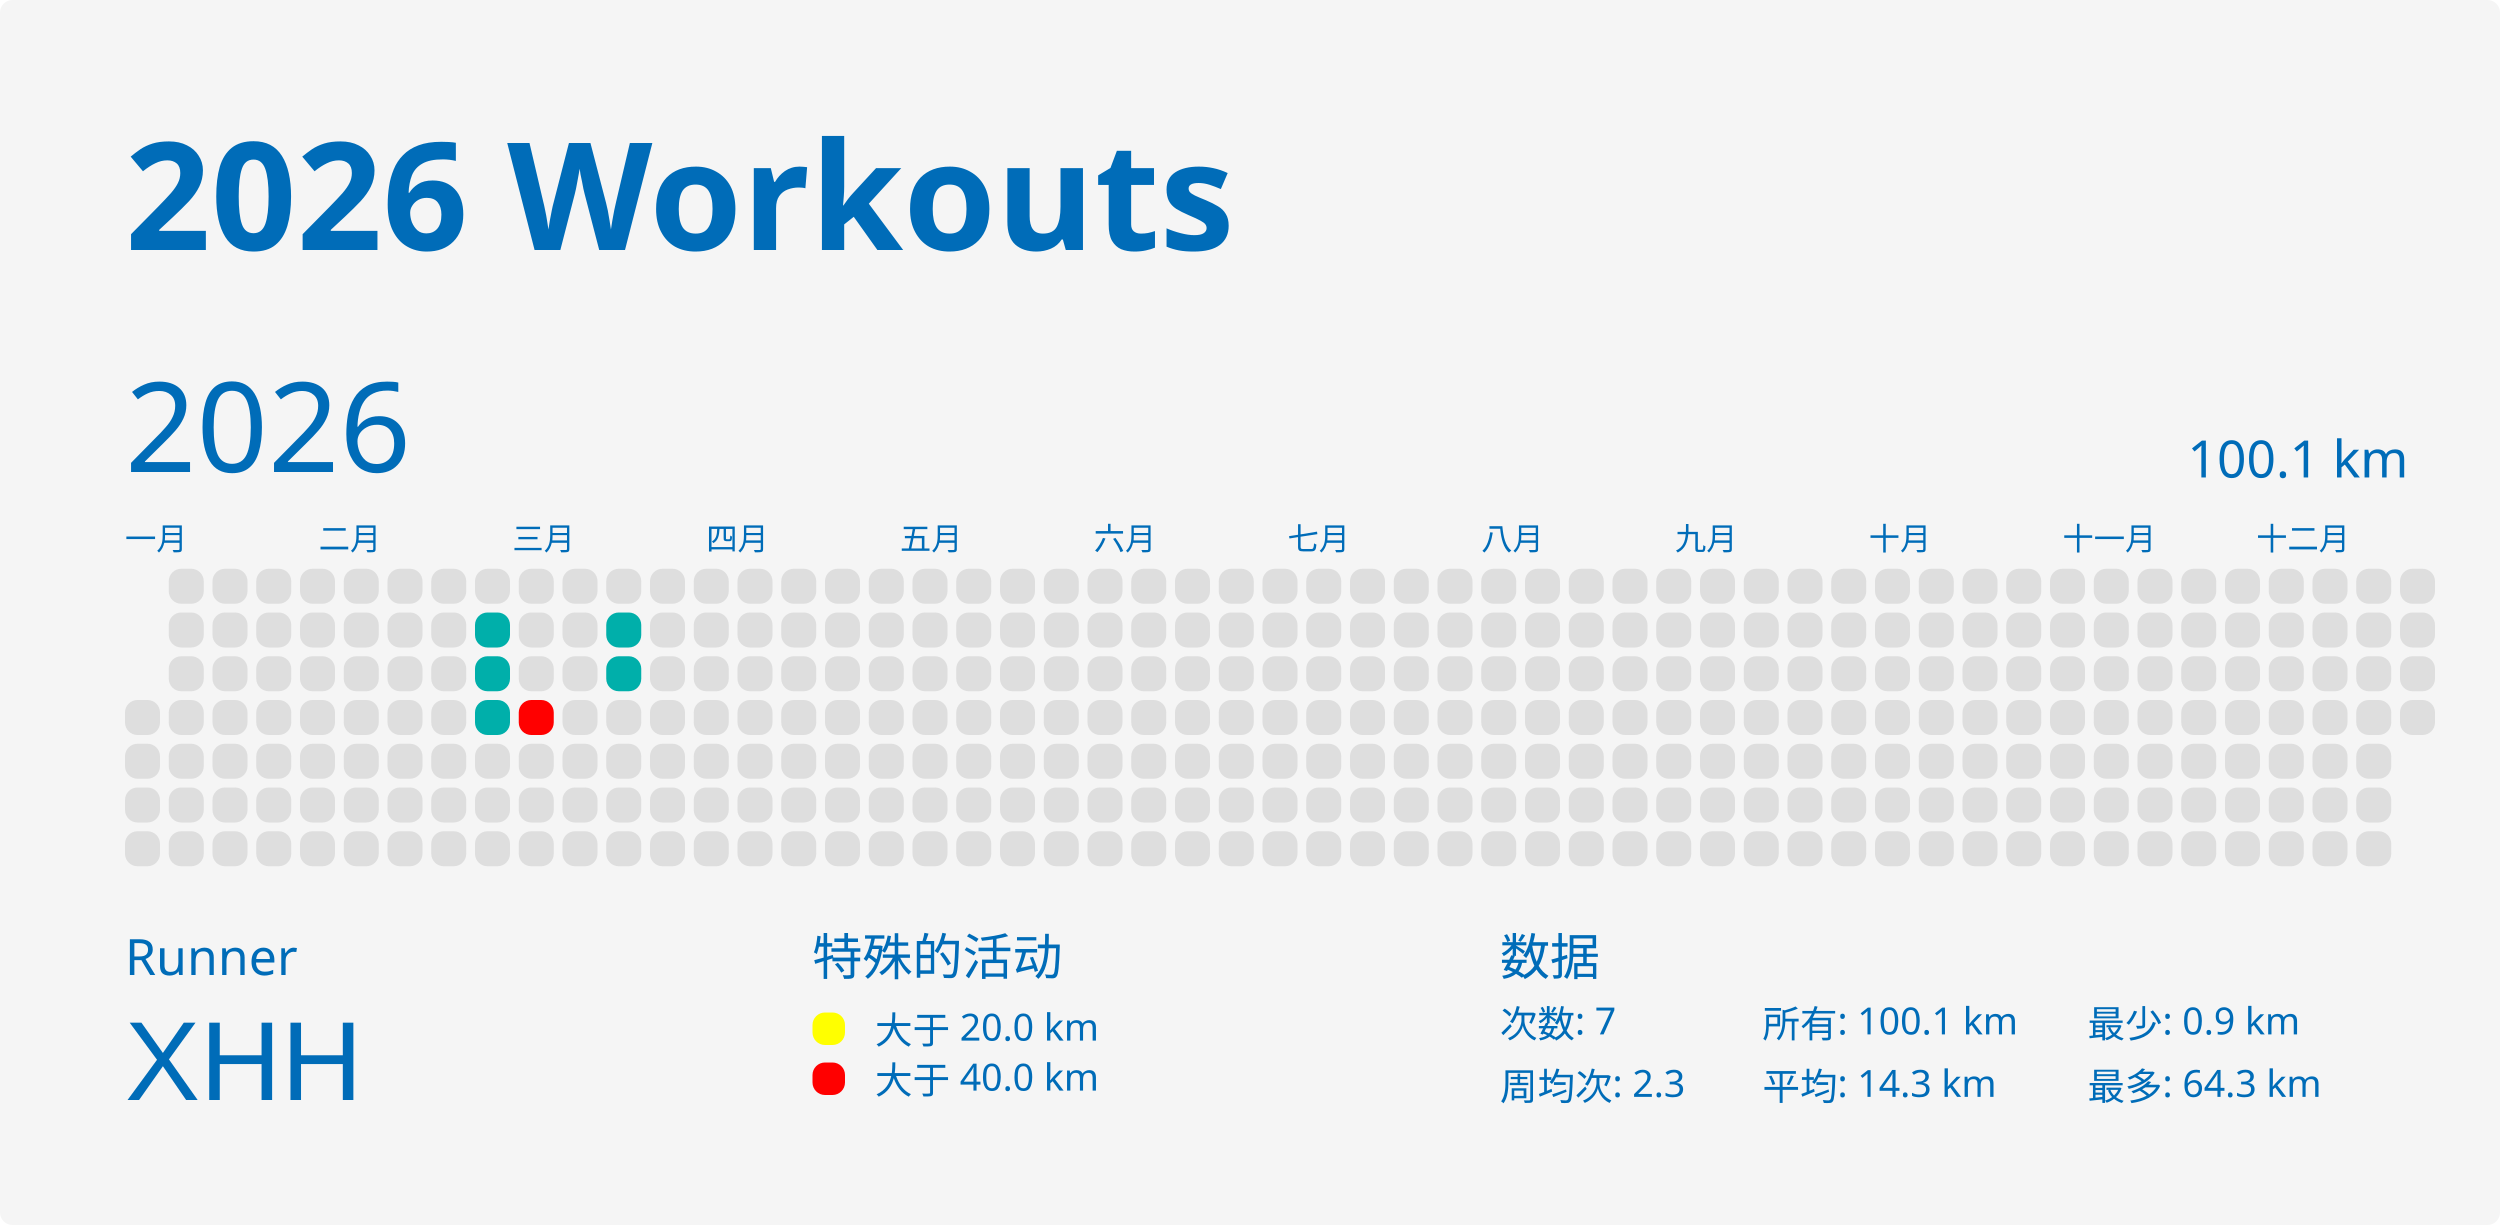
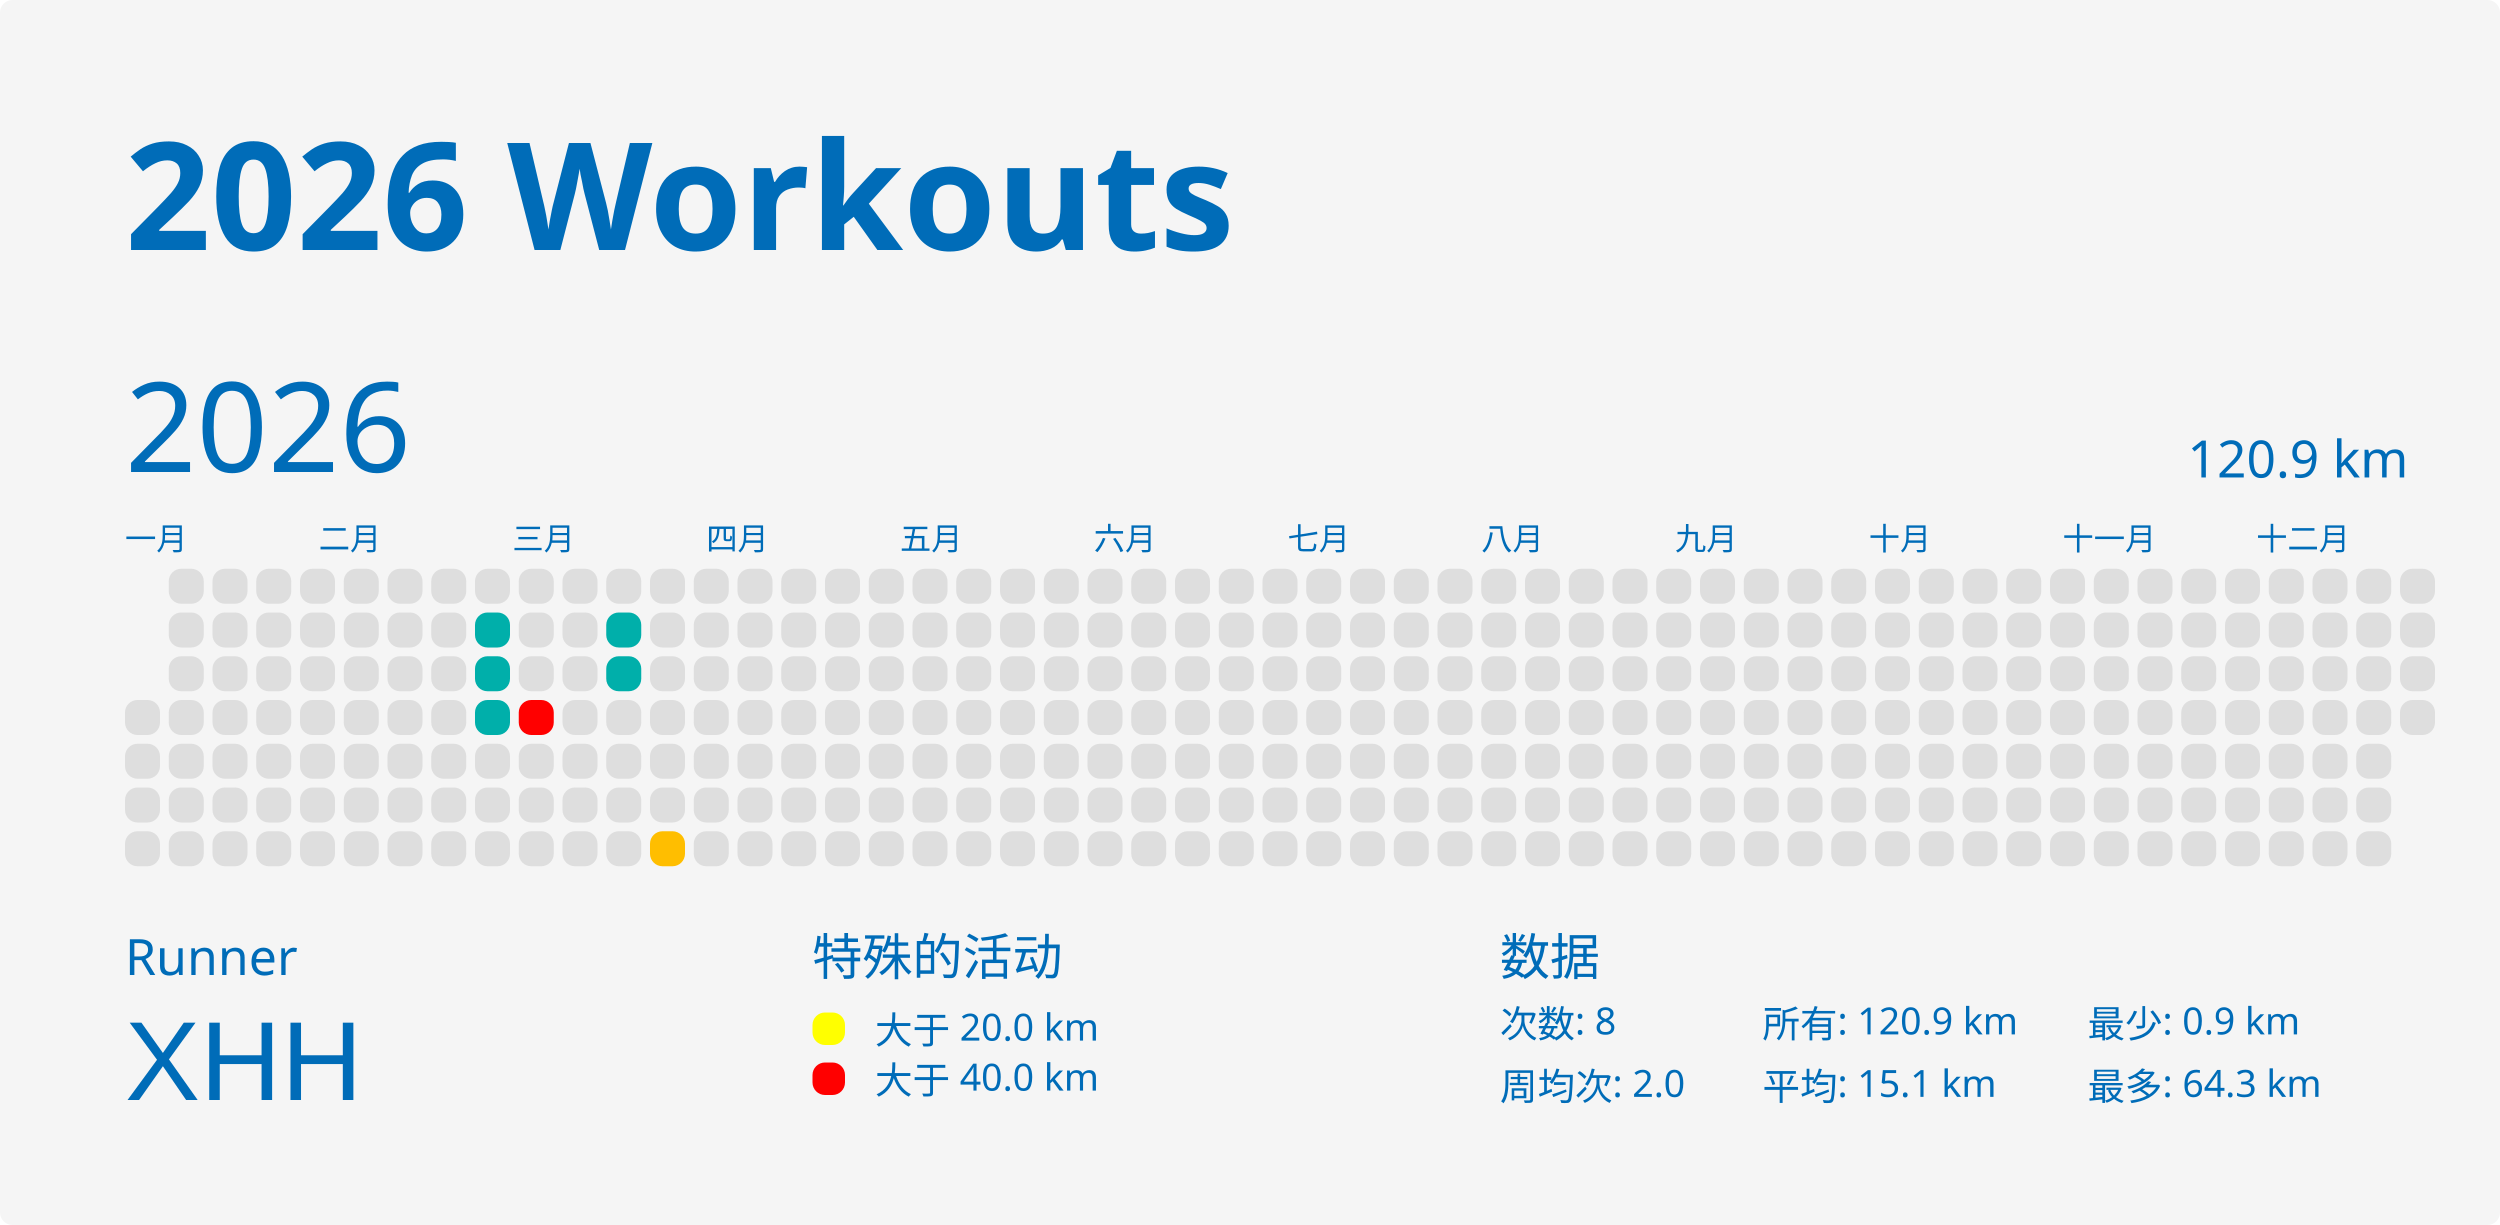
<svg xmlns="http://www.w3.org/2000/svg" baseProfile="full" height="98mm" version="1.1" viewBox="0,0,200,98" width="200mm">
  <defs />
  <rect fill="#f5f5f5" height="98" rx="1" ry="1" width="200" x="0" y="0" />
  <text fill="#006cb8" style="font-size:12px; font-family:MGI-Regular; font-weight:bold;" x="10" y="20">2026 Workouts</text>
  <text fill="#006cb8" style="font-size:4px; font-family:MGI-Regular" x="10" y="78">Runner</text>
  <text fill="#006cb8" style="font-size:9px; font-family:Arial" x="10" y="88">XHH</text>
  <text fill="#006cb8" style="font-size:4px; font-family:MGI-Regular" x="65" y="78">特殊的活动</text>
  <rect fill="yellow" height="2.6" rx="1" ry="1" width="2.6" x="65" y="81" />
  <text fill="#006cb8" style="font-size:3px; font-family:MGI-Regular" x="70" y="83.5">大于 20.0 km</text>
  <rect fill="red" height="2.6" rx="1" ry="1" width="2.6" x="65" y="85" />
  <text fill="#006cb8" style="font-size:3px; font-family:MGI-Regular" x="70" y="87.5">大于 40.0 km</text>
  <text fill="#006cb8" style="font-size:4px; font-family:MGI-Regular" x="120" y="78">数据</text>
-   <text fill="#006cb8" style="font-size:3px; font-family:MGI-Regular" x="120" y="83">次数: 7</text>
-   <text fill="#006cb8" style="font-size:3px; font-family:MGI-Regular" x="120" y="88">周均次: 2.3</text>
-   <text fill="#006cb8" style="font-size:3px; font-family:MGI-Regular" x="141" y="83">所有: 100.1 km</text>
-   <text fill="#006cb8" style="font-size:3px; font-family:MGI-Regular" x="141" y="88">平均: 14.3 km</text>
+   <text fill="#006cb8" style="font-size:3px; font-family:MGI-Regular" x="120" y="83">次数: 8</text>
+   <text fill="#006cb8" style="font-size:3px; font-family:MGI-Regular" x="120" y="88">周均次: 2.0</text>
+   <text fill="#006cb8" style="font-size:3px; font-family:MGI-Regular" x="141" y="83">所有: 120.9 km</text>
+   <text fill="#006cb8" style="font-size:3px; font-family:MGI-Regular" x="141" y="88">平均: 15.1 km</text>
  <text fill="#006cb8" style="font-size:3px; font-family:MGI-Regular" x="167" y="83">最少: 0.9 km</text>
  <text fill="#006cb8" style="font-size:3px; font-family:MGI-Regular" x="167" y="88">最多: 64.3 km</text>
  <text dominant-baseline="hanging" fill="#006cb8" style="font-size:10.0px; font-family:MGI-Regular;" x="10" y="30">2026</text>
-   <text dominant-baseline="hanging" fill="#006cb8" style="font-size:4.125px; font-family:MGI-Regular;" x="175" y="35">100.1 km</text>
+   <text dominant-baseline="hanging" fill="#006cb8" style="font-size:4.125px; font-family:MGI-Regular;" x="175" y="35">120.9 km</text>
  <text fill="#006cb8" style="font-size:2.5px; font-family:MGI-Regular" x="10.0" y="44">一月</text>
  <text fill="#006cb8" style="font-size:2.5px; font-family:MGI-Regular" x="25.5" y="44">二月</text>
  <text fill="#006cb8" style="font-size:2.5px; font-family:MGI-Regular" x="41.0" y="44">三月</text>
  <text fill="#006cb8" style="font-size:2.5px; font-family:MGI-Regular" x="56.5" y="44">四月</text>
  <text fill="#006cb8" style="font-size:2.5px; font-family:MGI-Regular" x="72.0" y="44">五月</text>
  <text fill="#006cb8" style="font-size:2.5px; font-family:MGI-Regular" x="87.5" y="44">六月</text>
  <text fill="#006cb8" style="font-size:2.5px; font-family:MGI-Regular" x="103.0" y="44">七月</text>
  <text fill="#006cb8" style="font-size:2.5px; font-family:MGI-Regular" x="118.5" y="44">八月</text>
  <text fill="#006cb8" style="font-size:2.5px; font-family:MGI-Regular" x="134.0" y="44">九月</text>
  <text fill="#006cb8" style="font-size:2.5px; font-family:MGI-Regular" x="149.5" y="44">十月</text>
  <text fill="#006cb8" style="font-size:2.5px; font-family:MGI-Regular" x="165.0" y="44">十一月</text>
  <text fill="#006cb8" style="font-size:2.5px; font-family:MGI-Regular" x="180.5" y="44">十二月</text>
  <rect fill="#dedede" height="2.8" rx="1" ry="1" width="2.8" x="10.0" y="56.0" />
  <rect fill="#dedede" height="2.8" rx="1" ry="1" width="2.8" x="10.0" y="59.5" />
  <rect fill="#dedede" height="2.8" rx="1" ry="1" width="2.8" x="10.0" y="63.0" />
  <rect fill="#dedede" height="2.8" rx="1" ry="1" width="2.8" x="10.0" y="66.5" />
  <rect fill="#dedede" height="2.8" rx="1" ry="1" width="2.8" x="13.5" y="45.5" />
  <rect fill="#dedede" height="2.8" rx="1" ry="1" width="2.8" x="13.5" y="49.0" />
  <rect fill="#dedede" height="2.8" rx="1" ry="1" width="2.8" x="13.5" y="52.5" />
  <rect fill="#dedede" height="2.8" rx="1" ry="1" width="2.8" x="13.5" y="56.0" />
  <rect fill="#dedede" height="2.8" rx="1" ry="1" width="2.8" x="13.5" y="59.5" />
  <rect fill="#dedede" height="2.8" rx="1" ry="1" width="2.8" x="13.5" y="63.0" />
  <rect fill="#dedede" height="2.8" rx="1" ry="1" width="2.8" x="13.5" y="66.5" />
  <rect fill="#dedede" height="2.8" rx="1" ry="1" width="2.8" x="17.0" y="45.5" />
  <rect fill="#dedede" height="2.8" rx="1" ry="1" width="2.8" x="17.0" y="49.0" />
  <rect fill="#dedede" height="2.8" rx="1" ry="1" width="2.8" x="17.0" y="52.5" />
  <rect fill="#dedede" height="2.8" rx="1" ry="1" width="2.8" x="17.0" y="56.0" />
  <rect fill="#dedede" height="2.8" rx="1" ry="1" width="2.8" x="17.0" y="59.5" />
  <rect fill="#dedede" height="2.8" rx="1" ry="1" width="2.8" x="17.0" y="63.0" />
  <rect fill="#dedede" height="2.8" rx="1" ry="1" width="2.8" x="17.0" y="66.5" />
  <rect fill="#dedede" height="2.8" rx="1" ry="1" width="2.8" x="20.5" y="45.5" />
  <rect fill="#dedede" height="2.8" rx="1" ry="1" width="2.8" x="20.5" y="49.0" />
  <rect fill="#dedede" height="2.8" rx="1" ry="1" width="2.8" x="20.5" y="52.5" />
  <rect fill="#dedede" height="2.8" rx="1" ry="1" width="2.8" x="20.5" y="56.0" />
  <rect fill="#dedede" height="2.8" rx="1" ry="1" width="2.8" x="20.5" y="59.5" />
  <rect fill="#dedede" height="2.8" rx="1" ry="1" width="2.8" x="20.5" y="63.0" />
  <rect fill="#dedede" height="2.8" rx="1" ry="1" width="2.8" x="20.5" y="66.5" />
  <rect fill="#dedede" height="2.8" rx="1" ry="1" width="2.8" x="24.0" y="45.5" />
  <rect fill="#dedede" height="2.8" rx="1" ry="1" width="2.8" x="24.0" y="49.0" />
  <rect fill="#dedede" height="2.8" rx="1" ry="1" width="2.8" x="24.0" y="52.5" />
  <rect fill="#dedede" height="2.8" rx="1" ry="1" width="2.8" x="24.0" y="56.0" />
  <rect fill="#dedede" height="2.8" rx="1" ry="1" width="2.8" x="24.0" y="59.5" />
  <rect fill="#dedede" height="2.8" rx="1" ry="1" width="2.8" x="24.0" y="63.0" />
  <rect fill="#dedede" height="2.8" rx="1" ry="1" width="2.8" x="24.0" y="66.5" />
  <rect fill="#dedede" height="2.8" rx="1" ry="1" width="2.8" x="27.5" y="45.5" />
  <rect fill="#dedede" height="2.8" rx="1" ry="1" width="2.8" x="27.5" y="49.0" />
  <rect fill="#dedede" height="2.8" rx="1" ry="1" width="2.8" x="27.5" y="52.5" />
  <rect fill="#dedede" height="2.8" rx="1" ry="1" width="2.8" x="27.5" y="56.0" />
  <rect fill="#dedede" height="2.8" rx="1" ry="1" width="2.8" x="27.5" y="59.5" />
  <rect fill="#dedede" height="2.8" rx="1" ry="1" width="2.8" x="27.5" y="63.0" />
  <rect fill="#dedede" height="2.8" rx="1" ry="1" width="2.8" x="27.5" y="66.5" />
  <rect fill="#dedede" height="2.8" rx="1" ry="1" width="2.8" x="31.0" y="45.5" />
  <rect fill="#dedede" height="2.8" rx="1" ry="1" width="2.8" x="31.0" y="49.0" />
  <rect fill="#dedede" height="2.8" rx="1" ry="1" width="2.8" x="31.0" y="52.5" />
  <rect fill="#dedede" height="2.8" rx="1" ry="1" width="2.8" x="31.0" y="56.0" />
  <rect fill="#dedede" height="2.8" rx="1" ry="1" width="2.8" x="31.0" y="59.5" />
  <rect fill="#dedede" height="2.8" rx="1" ry="1" width="2.8" x="31.0" y="63.0" />
  <rect fill="#dedede" height="2.8" rx="1" ry="1" width="2.8" x="31.0" y="66.5" />
  <rect fill="#dedede" height="2.8" rx="1" ry="1" width="2.8" x="34.5" y="45.5" />
  <rect fill="#dedede" height="2.8" rx="1" ry="1" width="2.8" x="34.5" y="49.0" />
  <rect fill="#dedede" height="2.8" rx="1" ry="1" width="2.8" x="34.5" y="52.5" />
  <rect fill="#dedede" height="2.8" rx="1" ry="1" width="2.8" x="34.5" y="56.0" />
  <rect fill="#dedede" height="2.8" rx="1" ry="1" width="2.8" x="34.5" y="59.5" />
  <rect fill="#dedede" height="2.8" rx="1" ry="1" width="2.8" x="34.5" y="63.0" />
  <rect fill="#dedede" height="2.8" rx="1" ry="1" width="2.8" x="34.5" y="66.5" />
  <rect fill="#dedede" height="2.8" rx="1" ry="1" width="2.8" x="38.0" y="45.5" />
  <rect fill="#00afaa" height="2.8" rx="1" ry="1" width="2.8" x="38.0" y="49.0" />
  <rect fill="#00afaa" height="2.8" rx="1" ry="1" width="2.8" x="38.0" y="52.5" />
  <rect fill="#00afaa" height="2.8" rx="1" ry="1" width="2.8" x="38.0" y="56.0" />
  <rect fill="#dedede" height="2.8" rx="1" ry="1" width="2.8" x="38.0" y="59.5" />
  <rect fill="#dedede" height="2.8" rx="1" ry="1" width="2.8" x="38.0" y="63.0" />
  <rect fill="#dedede" height="2.8" rx="1" ry="1" width="2.8" x="38.0" y="66.5" />
  <rect fill="#dedede" height="2.8" rx="1" ry="1" width="2.8" x="41.5" y="45.5" />
  <rect fill="#dedede" height="2.8" rx="1" ry="1" width="2.8" x="41.5" y="49.0" />
  <rect fill="#dedede" height="2.8" rx="1" ry="1" width="2.8" x="41.5" y="52.5" />
  <rect fill="red" height="2.8" rx="1" ry="1" width="2.8" x="41.5" y="56.0" />
  <rect fill="#dedede" height="2.8" rx="1" ry="1" width="2.8" x="41.5" y="59.5" />
  <rect fill="#dedede" height="2.8" rx="1" ry="1" width="2.8" x="41.5" y="63.0" />
  <rect fill="#dedede" height="2.8" rx="1" ry="1" width="2.8" x="41.5" y="66.5" />
  <rect fill="#dedede" height="2.8" rx="1" ry="1" width="2.8" x="45.0" y="45.5" />
  <rect fill="#dedede" height="2.8" rx="1" ry="1" width="2.8" x="45.0" y="49.0" />
  <rect fill="#dedede" height="2.8" rx="1" ry="1" width="2.8" x="45.0" y="52.5" />
  <rect fill="#dedede" height="2.8" rx="1" ry="1" width="2.8" x="45.0" y="56.0" />
  <rect fill="#dedede" height="2.8" rx="1" ry="1" width="2.8" x="45.0" y="59.5" />
  <rect fill="#dedede" height="2.8" rx="1" ry="1" width="2.8" x="45.0" y="63.0" />
  <rect fill="#dedede" height="2.8" rx="1" ry="1" width="2.8" x="45.0" y="66.5" />
  <rect fill="#dedede" height="2.8" rx="1" ry="1" width="2.8" x="48.5" y="45.5" />
  <rect fill="#00afaa" height="2.8" rx="1" ry="1" width="2.8" x="48.5" y="49.0" />
  <rect fill="#00afaa" height="2.8" rx="1" ry="1" width="2.8" x="48.5" y="52.5" />
  <rect fill="#dedede" height="2.8" rx="1" ry="1" width="2.8" x="48.5" y="56.0" />
  <rect fill="#dedede" height="2.8" rx="1" ry="1" width="2.8" x="48.5" y="59.5" />
  <rect fill="#dedede" height="2.8" rx="1" ry="1" width="2.8" x="48.5" y="63.0" />
  <rect fill="#dedede" height="2.8" rx="1" ry="1" width="2.8" x="48.5" y="66.5" />
  <rect fill="#dedede" height="2.8" rx="1" ry="1" width="2.8" x="52.0" y="45.5" />
  <rect fill="#dedede" height="2.8" rx="1" ry="1" width="2.8" x="52.0" y="49.0" />
  <rect fill="#dedede" height="2.8" rx="1" ry="1" width="2.8" x="52.0" y="52.5" />
  <rect fill="#dedede" height="2.8" rx="1" ry="1" width="2.8" x="52.0" y="56.0" />
  <rect fill="#dedede" height="2.8" rx="1" ry="1" width="2.8" x="52.0" y="59.5" />
  <rect fill="#dedede" height="2.8" rx="1" ry="1" width="2.8" x="52.0" y="63.0" />
-   <rect fill="#dedede" height="2.8" rx="1" ry="1" width="2.8" x="52.0" y="66.5" />
+   <rect fill="#ffbe00" height="2.8" rx="1" ry="1" width="2.8" x="52.0" y="66.5" />
  <rect fill="#dedede" height="2.8" rx="1" ry="1" width="2.8" x="55.5" y="45.5" />
  <rect fill="#dedede" height="2.8" rx="1" ry="1" width="2.8" x="55.5" y="49.0" />
  <rect fill="#dedede" height="2.8" rx="1" ry="1" width="2.8" x="55.5" y="52.5" />
  <rect fill="#dedede" height="2.8" rx="1" ry="1" width="2.8" x="55.5" y="56.0" />
  <rect fill="#dedede" height="2.8" rx="1" ry="1" width="2.8" x="55.5" y="59.5" />
  <rect fill="#dedede" height="2.8" rx="1" ry="1" width="2.8" x="55.5" y="63.0" />
  <rect fill="#dedede" height="2.8" rx="1" ry="1" width="2.8" x="55.5" y="66.5" />
  <rect fill="#dedede" height="2.8" rx="1" ry="1" width="2.8" x="59.0" y="45.5" />
  <rect fill="#dedede" height="2.8" rx="1" ry="1" width="2.8" x="59.0" y="49.0" />
  <rect fill="#dedede" height="2.8" rx="1" ry="1" width="2.8" x="59.0" y="52.5" />
  <rect fill="#dedede" height="2.8" rx="1" ry="1" width="2.8" x="59.0" y="56.0" />
  <rect fill="#dedede" height="2.8" rx="1" ry="1" width="2.8" x="59.0" y="59.5" />
  <rect fill="#dedede" height="2.8" rx="1" ry="1" width="2.8" x="59.0" y="63.0" />
  <rect fill="#dedede" height="2.8" rx="1" ry="1" width="2.8" x="59.0" y="66.5" />
  <rect fill="#dedede" height="2.8" rx="1" ry="1" width="2.8" x="62.5" y="45.5" />
  <rect fill="#dedede" height="2.8" rx="1" ry="1" width="2.8" x="62.5" y="49.0" />
  <rect fill="#dedede" height="2.8" rx="1" ry="1" width="2.8" x="62.5" y="52.5" />
  <rect fill="#dedede" height="2.8" rx="1" ry="1" width="2.8" x="62.5" y="56.0" />
  <rect fill="#dedede" height="2.8" rx="1" ry="1" width="2.8" x="62.5" y="59.5" />
  <rect fill="#dedede" height="2.8" rx="1" ry="1" width="2.8" x="62.5" y="63.0" />
  <rect fill="#dedede" height="2.8" rx="1" ry="1" width="2.8" x="62.5" y="66.5" />
  <rect fill="#dedede" height="2.8" rx="1" ry="1" width="2.8" x="66.0" y="45.5" />
  <rect fill="#dedede" height="2.8" rx="1" ry="1" width="2.8" x="66.0" y="49.0" />
  <rect fill="#dedede" height="2.8" rx="1" ry="1" width="2.8" x="66.0" y="52.5" />
  <rect fill="#dedede" height="2.8" rx="1" ry="1" width="2.8" x="66.0" y="56.0" />
  <rect fill="#dedede" height="2.8" rx="1" ry="1" width="2.8" x="66.0" y="59.5" />
  <rect fill="#dedede" height="2.8" rx="1" ry="1" width="2.8" x="66.0" y="63.0" />
  <rect fill="#dedede" height="2.8" rx="1" ry="1" width="2.8" x="66.0" y="66.5" />
  <rect fill="#dedede" height="2.8" rx="1" ry="1" width="2.8" x="69.5" y="45.5" />
  <rect fill="#dedede" height="2.8" rx="1" ry="1" width="2.8" x="69.5" y="49.0" />
  <rect fill="#dedede" height="2.8" rx="1" ry="1" width="2.8" x="69.5" y="52.5" />
  <rect fill="#dedede" height="2.8" rx="1" ry="1" width="2.8" x="69.5" y="56.0" />
  <rect fill="#dedede" height="2.8" rx="1" ry="1" width="2.8" x="69.5" y="59.5" />
  <rect fill="#dedede" height="2.8" rx="1" ry="1" width="2.8" x="69.5" y="63.0" />
  <rect fill="#dedede" height="2.8" rx="1" ry="1" width="2.8" x="69.5" y="66.5" />
  <rect fill="#dedede" height="2.8" rx="1" ry="1" width="2.8" x="73.0" y="45.5" />
  <rect fill="#dedede" height="2.8" rx="1" ry="1" width="2.8" x="73.0" y="49.0" />
  <rect fill="#dedede" height="2.8" rx="1" ry="1" width="2.8" x="73.0" y="52.5" />
  <rect fill="#dedede" height="2.8" rx="1" ry="1" width="2.8" x="73.0" y="56.0" />
  <rect fill="#dedede" height="2.8" rx="1" ry="1" width="2.8" x="73.0" y="59.5" />
  <rect fill="#dedede" height="2.8" rx="1" ry="1" width="2.8" x="73.0" y="63.0" />
  <rect fill="#dedede" height="2.8" rx="1" ry="1" width="2.8" x="73.0" y="66.5" />
  <rect fill="#dedede" height="2.8" rx="1" ry="1" width="2.8" x="76.5" y="45.5" />
  <rect fill="#dedede" height="2.8" rx="1" ry="1" width="2.8" x="76.5" y="49.0" />
  <rect fill="#dedede" height="2.8" rx="1" ry="1" width="2.8" x="76.5" y="52.5" />
  <rect fill="#dedede" height="2.8" rx="1" ry="1" width="2.8" x="76.5" y="56.0" />
  <rect fill="#dedede" height="2.8" rx="1" ry="1" width="2.8" x="76.5" y="59.5" />
  <rect fill="#dedede" height="2.8" rx="1" ry="1" width="2.8" x="76.5" y="63.0" />
  <rect fill="#dedede" height="2.8" rx="1" ry="1" width="2.8" x="76.5" y="66.5" />
  <rect fill="#dedede" height="2.8" rx="1" ry="1" width="2.8" x="80.0" y="45.5" />
  <rect fill="#dedede" height="2.8" rx="1" ry="1" width="2.8" x="80.0" y="49.0" />
  <rect fill="#dedede" height="2.8" rx="1" ry="1" width="2.8" x="80.0" y="52.5" />
  <rect fill="#dedede" height="2.8" rx="1" ry="1" width="2.8" x="80.0" y="56.0" />
  <rect fill="#dedede" height="2.8" rx="1" ry="1" width="2.8" x="80.0" y="59.5" />
  <rect fill="#dedede" height="2.8" rx="1" ry="1" width="2.8" x="80.0" y="63.0" />
  <rect fill="#dedede" height="2.8" rx="1" ry="1" width="2.8" x="80.0" y="66.5" />
  <rect fill="#dedede" height="2.8" rx="1" ry="1" width="2.8" x="83.5" y="45.5" />
  <rect fill="#dedede" height="2.8" rx="1" ry="1" width="2.8" x="83.5" y="49.0" />
  <rect fill="#dedede" height="2.8" rx="1" ry="1" width="2.8" x="83.5" y="52.5" />
  <rect fill="#dedede" height="2.8" rx="1" ry="1" width="2.8" x="83.5" y="56.0" />
  <rect fill="#dedede" height="2.8" rx="1" ry="1" width="2.8" x="83.5" y="59.5" />
  <rect fill="#dedede" height="2.8" rx="1" ry="1" width="2.8" x="83.5" y="63.0" />
  <rect fill="#dedede" height="2.8" rx="1" ry="1" width="2.8" x="83.5" y="66.5" />
  <rect fill="#dedede" height="2.8" rx="1" ry="1" width="2.8" x="87.0" y="45.5" />
  <rect fill="#dedede" height="2.8" rx="1" ry="1" width="2.8" x="87.0" y="49.0" />
  <rect fill="#dedede" height="2.8" rx="1" ry="1" width="2.8" x="87.0" y="52.5" />
  <rect fill="#dedede" height="2.8" rx="1" ry="1" width="2.8" x="87.0" y="56.0" />
  <rect fill="#dedede" height="2.8" rx="1" ry="1" width="2.8" x="87.0" y="59.5" />
  <rect fill="#dedede" height="2.8" rx="1" ry="1" width="2.8" x="87.0" y="63.0" />
  <rect fill="#dedede" height="2.8" rx="1" ry="1" width="2.8" x="87.0" y="66.5" />
  <rect fill="#dedede" height="2.8" rx="1" ry="1" width="2.8" x="90.5" y="45.5" />
  <rect fill="#dedede" height="2.8" rx="1" ry="1" width="2.8" x="90.5" y="49.0" />
  <rect fill="#dedede" height="2.8" rx="1" ry="1" width="2.8" x="90.5" y="52.5" />
  <rect fill="#dedede" height="2.8" rx="1" ry="1" width="2.8" x="90.5" y="56.0" />
  <rect fill="#dedede" height="2.8" rx="1" ry="1" width="2.8" x="90.5" y="59.5" />
  <rect fill="#dedede" height="2.8" rx="1" ry="1" width="2.8" x="90.5" y="63.0" />
  <rect fill="#dedede" height="2.8" rx="1" ry="1" width="2.8" x="90.5" y="66.5" />
  <rect fill="#dedede" height="2.8" rx="1" ry="1" width="2.8" x="94.0" y="45.5" />
  <rect fill="#dedede" height="2.8" rx="1" ry="1" width="2.8" x="94.0" y="49.0" />
  <rect fill="#dedede" height="2.8" rx="1" ry="1" width="2.8" x="94.0" y="52.5" />
  <rect fill="#dedede" height="2.8" rx="1" ry="1" width="2.8" x="94.0" y="56.0" />
  <rect fill="#dedede" height="2.8" rx="1" ry="1" width="2.8" x="94.0" y="59.5" />
  <rect fill="#dedede" height="2.8" rx="1" ry="1" width="2.8" x="94.0" y="63.0" />
  <rect fill="#dedede" height="2.8" rx="1" ry="1" width="2.8" x="94.0" y="66.5" />
  <rect fill="#dedede" height="2.8" rx="1" ry="1" width="2.8" x="97.5" y="45.5" />
  <rect fill="#dedede" height="2.8" rx="1" ry="1" width="2.8" x="97.5" y="49.0" />
  <rect fill="#dedede" height="2.8" rx="1" ry="1" width="2.8" x="97.5" y="52.5" />
  <rect fill="#dedede" height="2.8" rx="1" ry="1" width="2.8" x="97.5" y="56.0" />
  <rect fill="#dedede" height="2.8" rx="1" ry="1" width="2.8" x="97.5" y="59.5" />
  <rect fill="#dedede" height="2.8" rx="1" ry="1" width="2.8" x="97.5" y="63.0" />
  <rect fill="#dedede" height="2.8" rx="1" ry="1" width="2.8" x="97.5" y="66.5" />
  <rect fill="#dedede" height="2.8" rx="1" ry="1" width="2.8" x="101.0" y="45.5" />
  <rect fill="#dedede" height="2.8" rx="1" ry="1" width="2.8" x="101.0" y="49.0" />
  <rect fill="#dedede" height="2.8" rx="1" ry="1" width="2.8" x="101.0" y="52.5" />
  <rect fill="#dedede" height="2.8" rx="1" ry="1" width="2.8" x="101.0" y="56.0" />
  <rect fill="#dedede" height="2.8" rx="1" ry="1" width="2.8" x="101.0" y="59.5" />
  <rect fill="#dedede" height="2.8" rx="1" ry="1" width="2.8" x="101.0" y="63.0" />
  <rect fill="#dedede" height="2.8" rx="1" ry="1" width="2.8" x="101.0" y="66.5" />
  <rect fill="#dedede" height="2.8" rx="1" ry="1" width="2.8" x="104.5" y="45.5" />
  <rect fill="#dedede" height="2.8" rx="1" ry="1" width="2.8" x="104.5" y="49.0" />
  <rect fill="#dedede" height="2.8" rx="1" ry="1" width="2.8" x="104.5" y="52.5" />
  <rect fill="#dedede" height="2.8" rx="1" ry="1" width="2.8" x="104.5" y="56.0" />
  <rect fill="#dedede" height="2.8" rx="1" ry="1" width="2.8" x="104.5" y="59.5" />
  <rect fill="#dedede" height="2.8" rx="1" ry="1" width="2.8" x="104.5" y="63.0" />
  <rect fill="#dedede" height="2.8" rx="1" ry="1" width="2.8" x="104.5" y="66.5" />
  <rect fill="#dedede" height="2.8" rx="1" ry="1" width="2.8" x="108.0" y="45.5" />
  <rect fill="#dedede" height="2.8" rx="1" ry="1" width="2.8" x="108.0" y="49.0" />
  <rect fill="#dedede" height="2.8" rx="1" ry="1" width="2.8" x="108.0" y="52.5" />
  <rect fill="#dedede" height="2.8" rx="1" ry="1" width="2.8" x="108.0" y="56.0" />
  <rect fill="#dedede" height="2.8" rx="1" ry="1" width="2.8" x="108.0" y="59.5" />
  <rect fill="#dedede" height="2.8" rx="1" ry="1" width="2.8" x="108.0" y="63.0" />
  <rect fill="#dedede" height="2.8" rx="1" ry="1" width="2.8" x="108.0" y="66.5" />
  <rect fill="#dedede" height="2.8" rx="1" ry="1" width="2.8" x="111.5" y="45.5" />
  <rect fill="#dedede" height="2.8" rx="1" ry="1" width="2.8" x="111.5" y="49.0" />
  <rect fill="#dedede" height="2.8" rx="1" ry="1" width="2.8" x="111.5" y="52.5" />
  <rect fill="#dedede" height="2.8" rx="1" ry="1" width="2.8" x="111.5" y="56.0" />
  <rect fill="#dedede" height="2.8" rx="1" ry="1" width="2.8" x="111.5" y="59.5" />
  <rect fill="#dedede" height="2.8" rx="1" ry="1" width="2.8" x="111.5" y="63.0" />
  <rect fill="#dedede" height="2.8" rx="1" ry="1" width="2.8" x="111.5" y="66.5" />
  <rect fill="#dedede" height="2.8" rx="1" ry="1" width="2.8" x="115.0" y="45.5" />
  <rect fill="#dedede" height="2.8" rx="1" ry="1" width="2.8" x="115.0" y="49.0" />
  <rect fill="#dedede" height="2.8" rx="1" ry="1" width="2.8" x="115.0" y="52.5" />
  <rect fill="#dedede" height="2.8" rx="1" ry="1" width="2.8" x="115.0" y="56.0" />
  <rect fill="#dedede" height="2.8" rx="1" ry="1" width="2.8" x="115.0" y="59.5" />
  <rect fill="#dedede" height="2.8" rx="1" ry="1" width="2.8" x="115.0" y="63.0" />
  <rect fill="#dedede" height="2.8" rx="1" ry="1" width="2.8" x="115.0" y="66.5" />
  <rect fill="#dedede" height="2.8" rx="1" ry="1" width="2.8" x="118.5" y="45.5" />
  <rect fill="#dedede" height="2.8" rx="1" ry="1" width="2.8" x="118.5" y="49.0" />
  <rect fill="#dedede" height="2.8" rx="1" ry="1" width="2.8" x="118.5" y="52.5" />
  <rect fill="#dedede" height="2.8" rx="1" ry="1" width="2.8" x="118.5" y="56.0" />
  <rect fill="#dedede" height="2.8" rx="1" ry="1" width="2.8" x="118.5" y="59.5" />
  <rect fill="#dedede" height="2.8" rx="1" ry="1" width="2.8" x="118.5" y="63.0" />
  <rect fill="#dedede" height="2.8" rx="1" ry="1" width="2.8" x="118.5" y="66.5" />
  <rect fill="#dedede" height="2.8" rx="1" ry="1" width="2.8" x="122.0" y="45.5" />
  <rect fill="#dedede" height="2.8" rx="1" ry="1" width="2.8" x="122.0" y="49.0" />
  <rect fill="#dedede" height="2.8" rx="1" ry="1" width="2.8" x="122.0" y="52.5" />
  <rect fill="#dedede" height="2.8" rx="1" ry="1" width="2.8" x="122.0" y="56.0" />
  <rect fill="#dedede" height="2.8" rx="1" ry="1" width="2.8" x="122.0" y="59.5" />
  <rect fill="#dedede" height="2.8" rx="1" ry="1" width="2.8" x="122.0" y="63.0" />
  <rect fill="#dedede" height="2.8" rx="1" ry="1" width="2.8" x="122.0" y="66.5" />
  <rect fill="#dedede" height="2.8" rx="1" ry="1" width="2.8" x="125.5" y="45.5" />
  <rect fill="#dedede" height="2.8" rx="1" ry="1" width="2.8" x="125.5" y="49.0" />
  <rect fill="#dedede" height="2.8" rx="1" ry="1" width="2.8" x="125.5" y="52.5" />
  <rect fill="#dedede" height="2.8" rx="1" ry="1" width="2.8" x="125.5" y="56.0" />
  <rect fill="#dedede" height="2.8" rx="1" ry="1" width="2.8" x="125.5" y="59.5" />
  <rect fill="#dedede" height="2.8" rx="1" ry="1" width="2.8" x="125.5" y="63.0" />
  <rect fill="#dedede" height="2.8" rx="1" ry="1" width="2.8" x="125.5" y="66.5" />
  <rect fill="#dedede" height="2.8" rx="1" ry="1" width="2.8" x="129.0" y="45.5" />
  <rect fill="#dedede" height="2.8" rx="1" ry="1" width="2.8" x="129.0" y="49.0" />
  <rect fill="#dedede" height="2.8" rx="1" ry="1" width="2.8" x="129.0" y="52.5" />
  <rect fill="#dedede" height="2.8" rx="1" ry="1" width="2.8" x="129.0" y="56.0" />
  <rect fill="#dedede" height="2.8" rx="1" ry="1" width="2.8" x="129.0" y="59.5" />
  <rect fill="#dedede" height="2.8" rx="1" ry="1" width="2.8" x="129.0" y="63.0" />
  <rect fill="#dedede" height="2.8" rx="1" ry="1" width="2.8" x="129.0" y="66.5" />
  <rect fill="#dedede" height="2.8" rx="1" ry="1" width="2.8" x="132.5" y="45.5" />
  <rect fill="#dedede" height="2.8" rx="1" ry="1" width="2.8" x="132.5" y="49.0" />
  <rect fill="#dedede" height="2.8" rx="1" ry="1" width="2.8" x="132.5" y="52.5" />
  <rect fill="#dedede" height="2.8" rx="1" ry="1" width="2.8" x="132.5" y="56.0" />
  <rect fill="#dedede" height="2.8" rx="1" ry="1" width="2.8" x="132.5" y="59.5" />
  <rect fill="#dedede" height="2.8" rx="1" ry="1" width="2.8" x="132.5" y="63.0" />
  <rect fill="#dedede" height="2.8" rx="1" ry="1" width="2.8" x="132.5" y="66.5" />
  <rect fill="#dedede" height="2.8" rx="1" ry="1" width="2.8" x="136.0" y="45.5" />
  <rect fill="#dedede" height="2.8" rx="1" ry="1" width="2.8" x="136.0" y="49.0" />
  <rect fill="#dedede" height="2.8" rx="1" ry="1" width="2.8" x="136.0" y="52.5" />
  <rect fill="#dedede" height="2.8" rx="1" ry="1" width="2.8" x="136.0" y="56.0" />
  <rect fill="#dedede" height="2.8" rx="1" ry="1" width="2.8" x="136.0" y="59.5" />
  <rect fill="#dedede" height="2.8" rx="1" ry="1" width="2.8" x="136.0" y="63.0" />
  <rect fill="#dedede" height="2.8" rx="1" ry="1" width="2.8" x="136.0" y="66.5" />
  <rect fill="#dedede" height="2.8" rx="1" ry="1" width="2.8" x="139.5" y="45.5" />
  <rect fill="#dedede" height="2.8" rx="1" ry="1" width="2.8" x="139.5" y="49.0" />
  <rect fill="#dedede" height="2.8" rx="1" ry="1" width="2.8" x="139.5" y="52.5" />
  <rect fill="#dedede" height="2.8" rx="1" ry="1" width="2.8" x="139.5" y="56.0" />
  <rect fill="#dedede" height="2.8" rx="1" ry="1" width="2.8" x="139.5" y="59.5" />
  <rect fill="#dedede" height="2.8" rx="1" ry="1" width="2.8" x="139.5" y="63.0" />
  <rect fill="#dedede" height="2.8" rx="1" ry="1" width="2.8" x="139.5" y="66.5" />
  <rect fill="#dedede" height="2.8" rx="1" ry="1" width="2.8" x="143.0" y="45.5" />
  <rect fill="#dedede" height="2.8" rx="1" ry="1" width="2.8" x="143.0" y="49.0" />
  <rect fill="#dedede" height="2.8" rx="1" ry="1" width="2.8" x="143.0" y="52.5" />
  <rect fill="#dedede" height="2.8" rx="1" ry="1" width="2.8" x="143.0" y="56.0" />
  <rect fill="#dedede" height="2.8" rx="1" ry="1" width="2.8" x="143.0" y="59.5" />
  <rect fill="#dedede" height="2.8" rx="1" ry="1" width="2.8" x="143.0" y="63.0" />
  <rect fill="#dedede" height="2.8" rx="1" ry="1" width="2.8" x="143.0" y="66.5" />
  <rect fill="#dedede" height="2.8" rx="1" ry="1" width="2.8" x="146.5" y="45.5" />
  <rect fill="#dedede" height="2.8" rx="1" ry="1" width="2.8" x="146.5" y="49.0" />
  <rect fill="#dedede" height="2.8" rx="1" ry="1" width="2.8" x="146.5" y="52.5" />
  <rect fill="#dedede" height="2.8" rx="1" ry="1" width="2.8" x="146.5" y="56.0" />
  <rect fill="#dedede" height="2.8" rx="1" ry="1" width="2.8" x="146.5" y="59.5" />
  <rect fill="#dedede" height="2.8" rx="1" ry="1" width="2.8" x="146.5" y="63.0" />
  <rect fill="#dedede" height="2.8" rx="1" ry="1" width="2.8" x="146.5" y="66.5" />
  <rect fill="#dedede" height="2.8" rx="1" ry="1" width="2.8" x="150.0" y="45.5" />
  <rect fill="#dedede" height="2.8" rx="1" ry="1" width="2.8" x="150.0" y="49.0" />
  <rect fill="#dedede" height="2.8" rx="1" ry="1" width="2.8" x="150.0" y="52.5" />
  <rect fill="#dedede" height="2.8" rx="1" ry="1" width="2.8" x="150.0" y="56.0" />
  <rect fill="#dedede" height="2.8" rx="1" ry="1" width="2.8" x="150.0" y="59.5" />
  <rect fill="#dedede" height="2.8" rx="1" ry="1" width="2.8" x="150.0" y="63.0" />
  <rect fill="#dedede" height="2.8" rx="1" ry="1" width="2.8" x="150.0" y="66.5" />
  <rect fill="#dedede" height="2.8" rx="1" ry="1" width="2.8" x="153.5" y="45.5" />
  <rect fill="#dedede" height="2.8" rx="1" ry="1" width="2.8" x="153.5" y="49.0" />
  <rect fill="#dedede" height="2.8" rx="1" ry="1" width="2.8" x="153.5" y="52.5" />
  <rect fill="#dedede" height="2.8" rx="1" ry="1" width="2.8" x="153.5" y="56.0" />
  <rect fill="#dedede" height="2.8" rx="1" ry="1" width="2.8" x="153.5" y="59.5" />
  <rect fill="#dedede" height="2.8" rx="1" ry="1" width="2.8" x="153.5" y="63.0" />
  <rect fill="#dedede" height="2.8" rx="1" ry="1" width="2.8" x="153.5" y="66.5" />
  <rect fill="#dedede" height="2.8" rx="1" ry="1" width="2.8" x="157.0" y="45.5" />
  <rect fill="#dedede" height="2.8" rx="1" ry="1" width="2.8" x="157.0" y="49.0" />
  <rect fill="#dedede" height="2.8" rx="1" ry="1" width="2.8" x="157.0" y="52.5" />
  <rect fill="#dedede" height="2.8" rx="1" ry="1" width="2.8" x="157.0" y="56.0" />
  <rect fill="#dedede" height="2.8" rx="1" ry="1" width="2.8" x="157.0" y="59.5" />
  <rect fill="#dedede" height="2.8" rx="1" ry="1" width="2.8" x="157.0" y="63.0" />
  <rect fill="#dedede" height="2.8" rx="1" ry="1" width="2.8" x="157.0" y="66.5" />
  <rect fill="#dedede" height="2.8" rx="1" ry="1" width="2.8" x="160.5" y="45.5" />
  <rect fill="#dedede" height="2.8" rx="1" ry="1" width="2.8" x="160.5" y="49.0" />
  <rect fill="#dedede" height="2.8" rx="1" ry="1" width="2.8" x="160.5" y="52.5" />
  <rect fill="#dedede" height="2.8" rx="1" ry="1" width="2.8" x="160.5" y="56.0" />
  <rect fill="#dedede" height="2.8" rx="1" ry="1" width="2.8" x="160.5" y="59.5" />
  <rect fill="#dedede" height="2.8" rx="1" ry="1" width="2.8" x="160.5" y="63.0" />
  <rect fill="#dedede" height="2.8" rx="1" ry="1" width="2.8" x="160.5" y="66.5" />
  <rect fill="#dedede" height="2.8" rx="1" ry="1" width="2.8" x="164.0" y="45.5" />
  <rect fill="#dedede" height="2.8" rx="1" ry="1" width="2.8" x="164.0" y="49.0" />
  <rect fill="#dedede" height="2.8" rx="1" ry="1" width="2.8" x="164.0" y="52.5" />
  <rect fill="#dedede" height="2.8" rx="1" ry="1" width="2.8" x="164.0" y="56.0" />
  <rect fill="#dedede" height="2.8" rx="1" ry="1" width="2.8" x="164.0" y="59.5" />
  <rect fill="#dedede" height="2.8" rx="1" ry="1" width="2.8" x="164.0" y="63.0" />
  <rect fill="#dedede" height="2.8" rx="1" ry="1" width="2.8" x="164.0" y="66.5" />
  <rect fill="#dedede" height="2.8" rx="1" ry="1" width="2.8" x="167.5" y="45.5" />
  <rect fill="#dedede" height="2.8" rx="1" ry="1" width="2.8" x="167.5" y="49.0" />
  <rect fill="#dedede" height="2.8" rx="1" ry="1" width="2.8" x="167.5" y="52.5" />
  <rect fill="#dedede" height="2.8" rx="1" ry="1" width="2.8" x="167.5" y="56.0" />
  <rect fill="#dedede" height="2.8" rx="1" ry="1" width="2.8" x="167.5" y="59.5" />
  <rect fill="#dedede" height="2.8" rx="1" ry="1" width="2.8" x="167.5" y="63.0" />
  <rect fill="#dedede" height="2.8" rx="1" ry="1" width="2.8" x="167.5" y="66.5" />
  <rect fill="#dedede" height="2.8" rx="1" ry="1" width="2.8" x="171.0" y="45.5" />
  <rect fill="#dedede" height="2.8" rx="1" ry="1" width="2.8" x="171.0" y="49.0" />
  <rect fill="#dedede" height="2.8" rx="1" ry="1" width="2.8" x="171.0" y="52.5" />
  <rect fill="#dedede" height="2.8" rx="1" ry="1" width="2.8" x="171.0" y="56.0" />
  <rect fill="#dedede" height="2.8" rx="1" ry="1" width="2.8" x="171.0" y="59.5" />
  <rect fill="#dedede" height="2.8" rx="1" ry="1" width="2.8" x="171.0" y="63.0" />
  <rect fill="#dedede" height="2.8" rx="1" ry="1" width="2.8" x="171.0" y="66.5" />
  <rect fill="#dedede" height="2.8" rx="1" ry="1" width="2.8" x="174.5" y="45.5" />
  <rect fill="#dedede" height="2.8" rx="1" ry="1" width="2.8" x="174.5" y="49.0" />
  <rect fill="#dedede" height="2.8" rx="1" ry="1" width="2.8" x="174.5" y="52.5" />
  <rect fill="#dedede" height="2.8" rx="1" ry="1" width="2.8" x="174.5" y="56.0" />
  <rect fill="#dedede" height="2.8" rx="1" ry="1" width="2.8" x="174.5" y="59.5" />
  <rect fill="#dedede" height="2.8" rx="1" ry="1" width="2.8" x="174.5" y="63.0" />
  <rect fill="#dedede" height="2.8" rx="1" ry="1" width="2.8" x="174.5" y="66.5" />
  <rect fill="#dedede" height="2.8" rx="1" ry="1" width="2.8" x="178.0" y="45.5" />
  <rect fill="#dedede" height="2.8" rx="1" ry="1" width="2.8" x="178.0" y="49.0" />
  <rect fill="#dedede" height="2.8" rx="1" ry="1" width="2.8" x="178.0" y="52.5" />
  <rect fill="#dedede" height="2.8" rx="1" ry="1" width="2.8" x="178.0" y="56.0" />
  <rect fill="#dedede" height="2.8" rx="1" ry="1" width="2.8" x="178.0" y="59.5" />
  <rect fill="#dedede" height="2.8" rx="1" ry="1" width="2.8" x="178.0" y="63.0" />
  <rect fill="#dedede" height="2.8" rx="1" ry="1" width="2.8" x="178.0" y="66.5" />
  <rect fill="#dedede" height="2.8" rx="1" ry="1" width="2.8" x="181.5" y="45.5" />
  <rect fill="#dedede" height="2.8" rx="1" ry="1" width="2.8" x="181.5" y="49.0" />
  <rect fill="#dedede" height="2.8" rx="1" ry="1" width="2.8" x="181.5" y="52.5" />
  <rect fill="#dedede" height="2.8" rx="1" ry="1" width="2.8" x="181.5" y="56.0" />
  <rect fill="#dedede" height="2.8" rx="1" ry="1" width="2.8" x="181.5" y="59.5" />
  <rect fill="#dedede" height="2.8" rx="1" ry="1" width="2.8" x="181.5" y="63.0" />
  <rect fill="#dedede" height="2.8" rx="1" ry="1" width="2.8" x="181.5" y="66.5" />
  <rect fill="#dedede" height="2.8" rx="1" ry="1" width="2.8" x="185.0" y="45.5" />
  <rect fill="#dedede" height="2.8" rx="1" ry="1" width="2.8" x="185.0" y="49.0" />
  <rect fill="#dedede" height="2.8" rx="1" ry="1" width="2.8" x="185.0" y="52.5" />
  <rect fill="#dedede" height="2.8" rx="1" ry="1" width="2.8" x="185.0" y="56.0" />
  <rect fill="#dedede" height="2.8" rx="1" ry="1" width="2.8" x="185.0" y="59.5" />
  <rect fill="#dedede" height="2.8" rx="1" ry="1" width="2.8" x="185.0" y="63.0" />
  <rect fill="#dedede" height="2.8" rx="1" ry="1" width="2.8" x="185.0" y="66.5" />
  <rect fill="#dedede" height="2.8" rx="1" ry="1" width="2.8" x="188.5" y="45.5" />
  <rect fill="#dedede" height="2.8" rx="1" ry="1" width="2.8" x="188.5" y="49.0" />
  <rect fill="#dedede" height="2.8" rx="1" ry="1" width="2.8" x="188.5" y="52.5" />
  <rect fill="#dedede" height="2.8" rx="1" ry="1" width="2.8" x="188.5" y="56.0" />
  <rect fill="#dedede" height="2.8" rx="1" ry="1" width="2.8" x="188.5" y="59.5" />
  <rect fill="#dedede" height="2.8" rx="1" ry="1" width="2.8" x="188.5" y="63.0" />
  <rect fill="#dedede" height="2.8" rx="1" ry="1" width="2.8" x="188.5" y="66.5" />
  <rect fill="#dedede" height="2.8" rx="1" ry="1" width="2.8" x="192.0" y="45.5" />
  <rect fill="#dedede" height="2.8" rx="1" ry="1" width="2.8" x="192.0" y="49.0" />
  <rect fill="#dedede" height="2.8" rx="1" ry="1" width="2.8" x="192.0" y="52.5" />
  <rect fill="#dedede" height="2.8" rx="1" ry="1" width="2.8" x="192.0" y="56.0" />
</svg>
